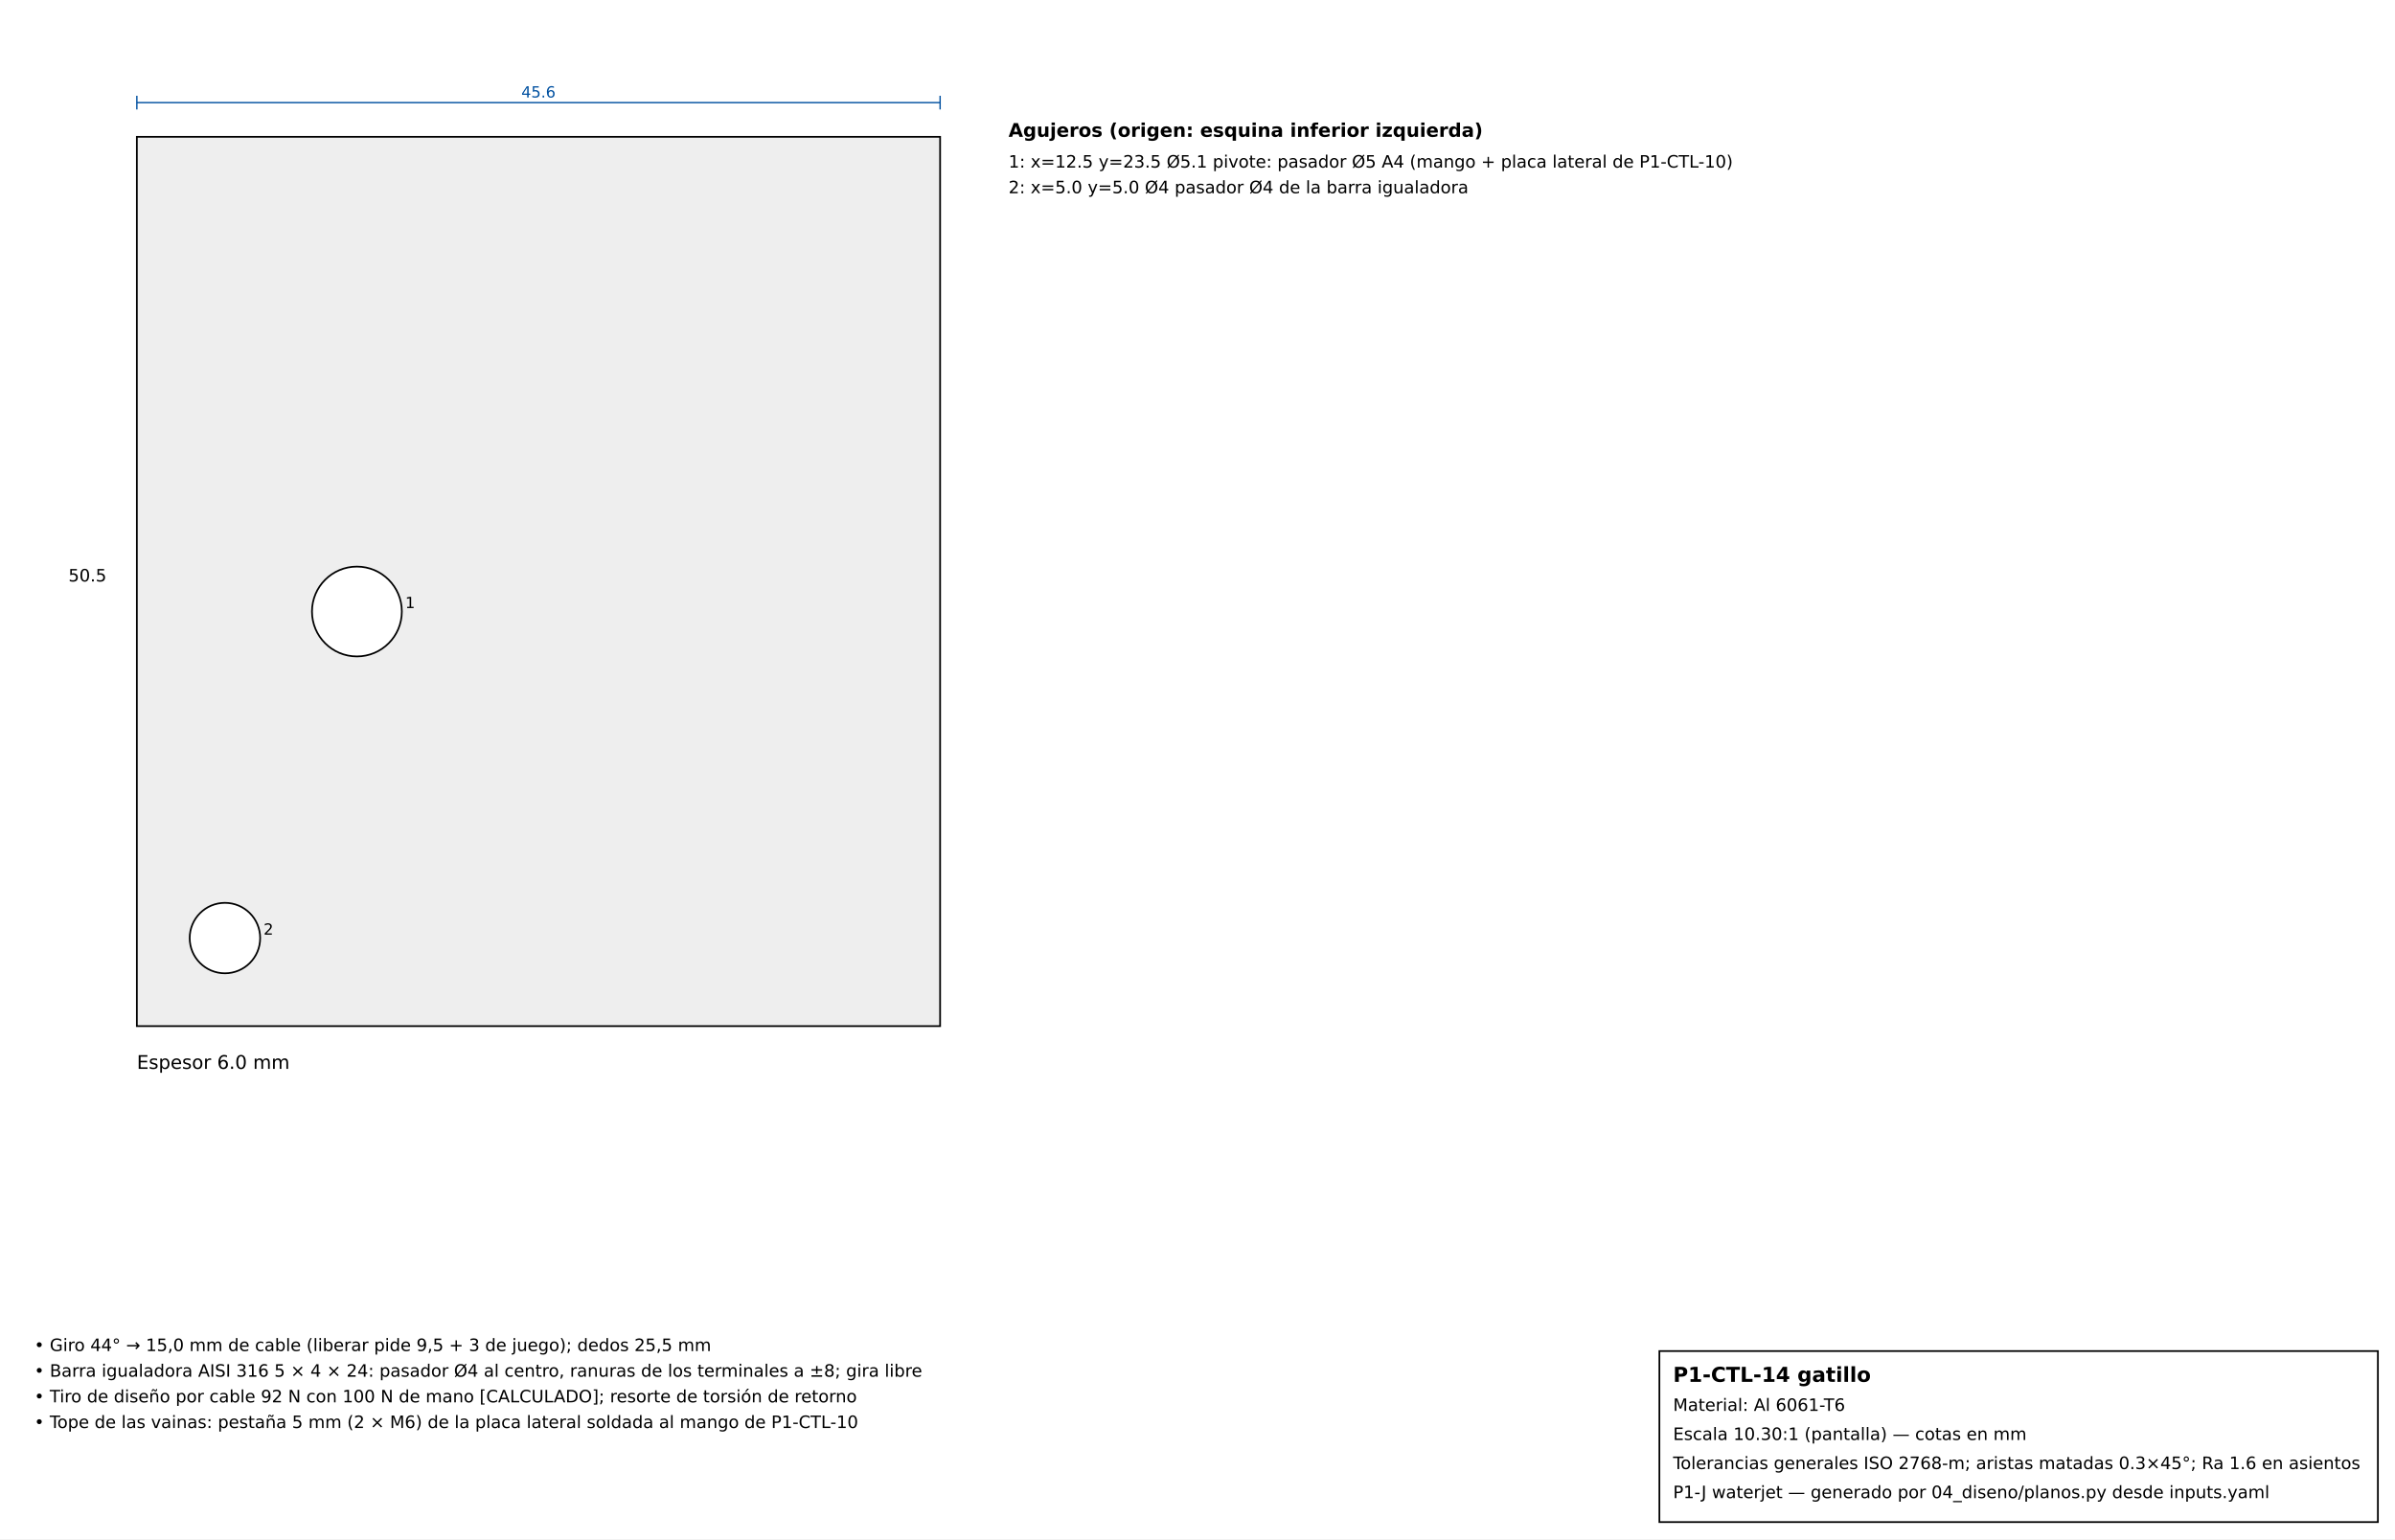
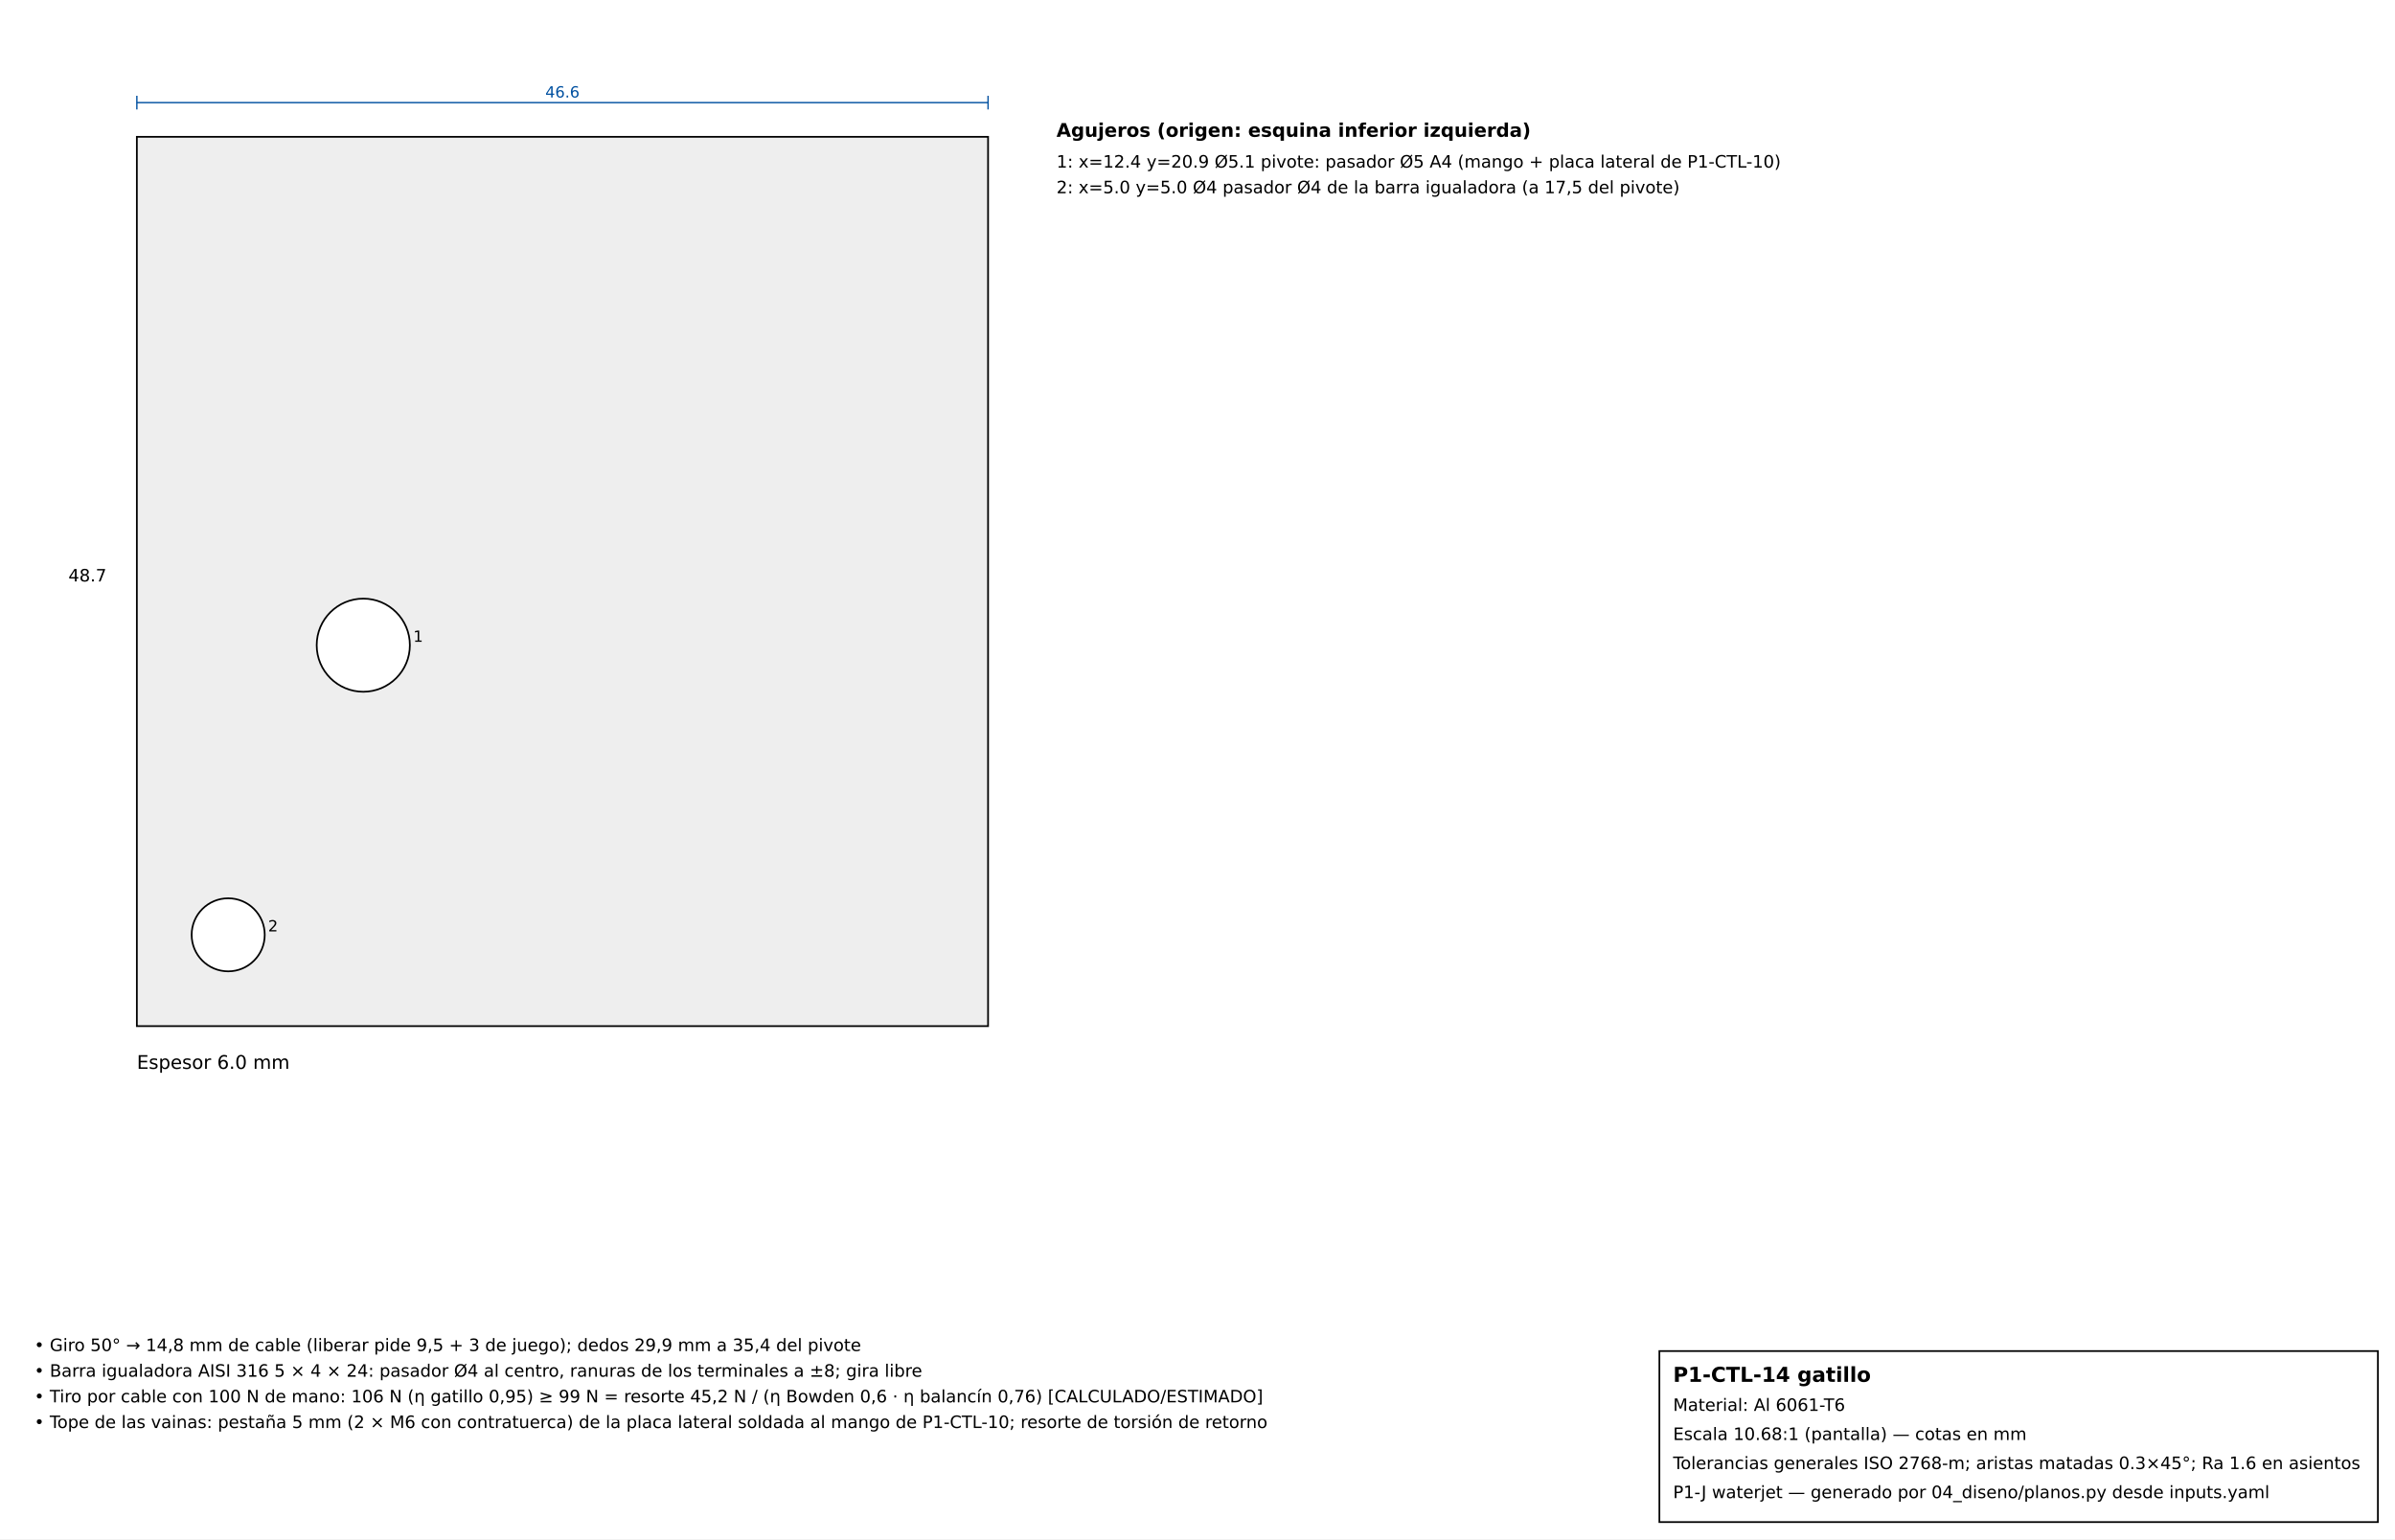
<svg xmlns="http://www.w3.org/2000/svg" baseProfile="full" height="900" version="1.1" width="1400">
  <defs />
  <rect fill="white" height="900" width="1400" x="0" y="0" />
-   <rect fill="#eeeeee" height="520.0" stroke="black" width="469.545" x="80" y="80" />
-   <circle cx="208.632" cy="357.57" fill="white" r="26.257" stroke="black" />
-   <text font-family="DejaVu Sans" font-size="9" x="236.889" y="355.57">1</text>
-   <circle cx="131.485" cy="548.515" fill="white" r="20.594" stroke="black" />
-   <text font-family="DejaVu Sans" font-size="9" x="154.079" y="546.515">2</text>
-   <text font-family="DejaVu Sans" font-size="11" font-weight="bold" x="589.545" y="80">Agujeros (origen: esquina inferior izquierda)</text>
-   <text font-family="DejaVu Sans" font-size="10" x="589.545" y="98">1: x=12.5  y=23.5  Ø5.1  pivote: pasador Ø5 A4 (mango + placa lateral de P1-CTL-10)</text>
-   <text font-family="DejaVu Sans" font-size="10" x="589.545" y="113">2: x=5.0  y=5.0  Ø4  pasador Ø4 de la barra igualadora</text>
-   <line stroke="#0050a0" stroke-width="0.8" x1="80" x2="549.545" y1="60" y2="60" />
+   <rect fill="#eeeeee" height="520.0" stroke="black" width="497.577" x="80" y="80" />
+   <circle cx="212.358" cy="377.261" fill="white" r="27.228" stroke="black" />
+   <text font-family="DejaVu Sans" font-size="9" x="241.586" y="375.261">1</text>
+   <circle cx="133.388" cy="546.612" fill="white" r="21.355" stroke="black" />
+   <text font-family="DejaVu Sans" font-size="9" x="156.743" y="544.612">2</text>
+   <text font-family="DejaVu Sans" font-size="11" font-weight="bold" x="617.577" y="80">Agujeros (origen: esquina inferior izquierda)</text>
+   <text font-family="DejaVu Sans" font-size="10" x="617.577" y="98">1: x=12.4  y=20.9  Ø5.1  pivote: pasador Ø5 A4 (mango + placa lateral de P1-CTL-10)</text>
+   <text font-family="DejaVu Sans" font-size="10" x="617.577" y="113">2: x=5.0  y=5.0  Ø4  pasador Ø4 de la barra igualadora (a 17,5 del pivote)</text>
+   <line stroke="#0050a0" stroke-width="0.8" x1="80" x2="577.577" y1="60" y2="60" />
  <line stroke="#0050a0" stroke-width="0.8" x1="80" x2="80" y1="56" y2="64" />
-   <line stroke="#0050a0" stroke-width="0.8" x1="549.545" x2="549.545" y1="56" y2="64" />
-   <text fill="#0050a0" font-family="DejaVu Sans" font-size="9" text-anchor="middle" x="314.772" y="57">45.6</text>
-   <text font-family="DejaVu Sans" font-size="10" x="40" y="340.0">50.5</text>
+   <line stroke="#0050a0" stroke-width="0.8" x1="577.577" x2="577.577" y1="56" y2="64" />
+   <text fill="#0050a0" font-family="DejaVu Sans" font-size="9" text-anchor="middle" x="328.789" y="57">46.6</text>
+   <text font-family="DejaVu Sans" font-size="10" x="40" y="340.0">48.7</text>
  <text font-family="DejaVu Sans" font-size="11" x="80" y="625.0">Espesor 6.0 mm</text>
  <g font-family="DejaVu Sans" font-size="11">
    <rect fill="none" height="100" stroke="black" width="420" x="970" y="790" />
    <text font-size="12" font-weight="bold" x="978" y="808">P1-CTL-14  gatillo</text>
    <text font-size="10" font-weight="normal" x="978" y="825">Material: Al 6061-T6</text>
-     <text font-size="10" font-weight="normal" x="978" y="842">Escala 10.30:1 (pantalla)  —  cotas en mm</text>
+     <text font-size="10" font-weight="normal" x="978" y="842">Escala 10.68:1 (pantalla)  —  cotas en mm</text>
    <text font-size="10" font-weight="normal" x="978" y="859">Tolerancias generales ISO 2768-m; aristas matadas 0.3×45°; Ra 1.6 en asientos</text>
    <text font-size="10" font-weight="normal" x="978" y="876">P1-J waterjet — generado por 04_diseno/planos.py desde inputs.yaml</text>
-     <text font-size="10" x="20" y="790">• Giro 44° → 15,0 mm de cable (liberar pide 9,5 + 3 de juego); dedos 25,5 mm</text>
+     <text font-size="10" x="20" y="790">• Giro 50° → 14,8 mm de cable (liberar pide 9,5 + 3 de juego); dedos 29,9 mm a 35,4 del pivote</text>
    <text font-size="10" x="20" y="805">• Barra igualadora AISI 316 5 × 4 × 24: pasador Ø4 al centro, ranuras de los terminales a ±8; gira libre</text>
-     <text font-size="10" x="20" y="820">• Tiro de diseño por cable 92 N con 100 N de mano [CALCULADO]; resorte de torsión de retorno</text>
-     <text font-size="10" x="20" y="835">• Tope de las vainas: pestaña 5 mm (2 × M6) de la placa lateral soldada al mango de P1-CTL-10</text>
+     <text font-size="10" x="20" y="820">• Tiro por cable con 100 N de mano: 106 N (η gatillo 0,95) ≥ 99 N = resorte 45,2 N / (η Bowden 0,6 · η balancín 0,76) [CALCULADO/ESTIMADO]</text>
+     <text font-size="10" x="20" y="835">• Tope de las vainas: pestaña 5 mm (2 × M6 con contratuerca) de la placa lateral soldada al mango de P1-CTL-10; resorte de torsión de retorno</text>
  </g>
</svg>
